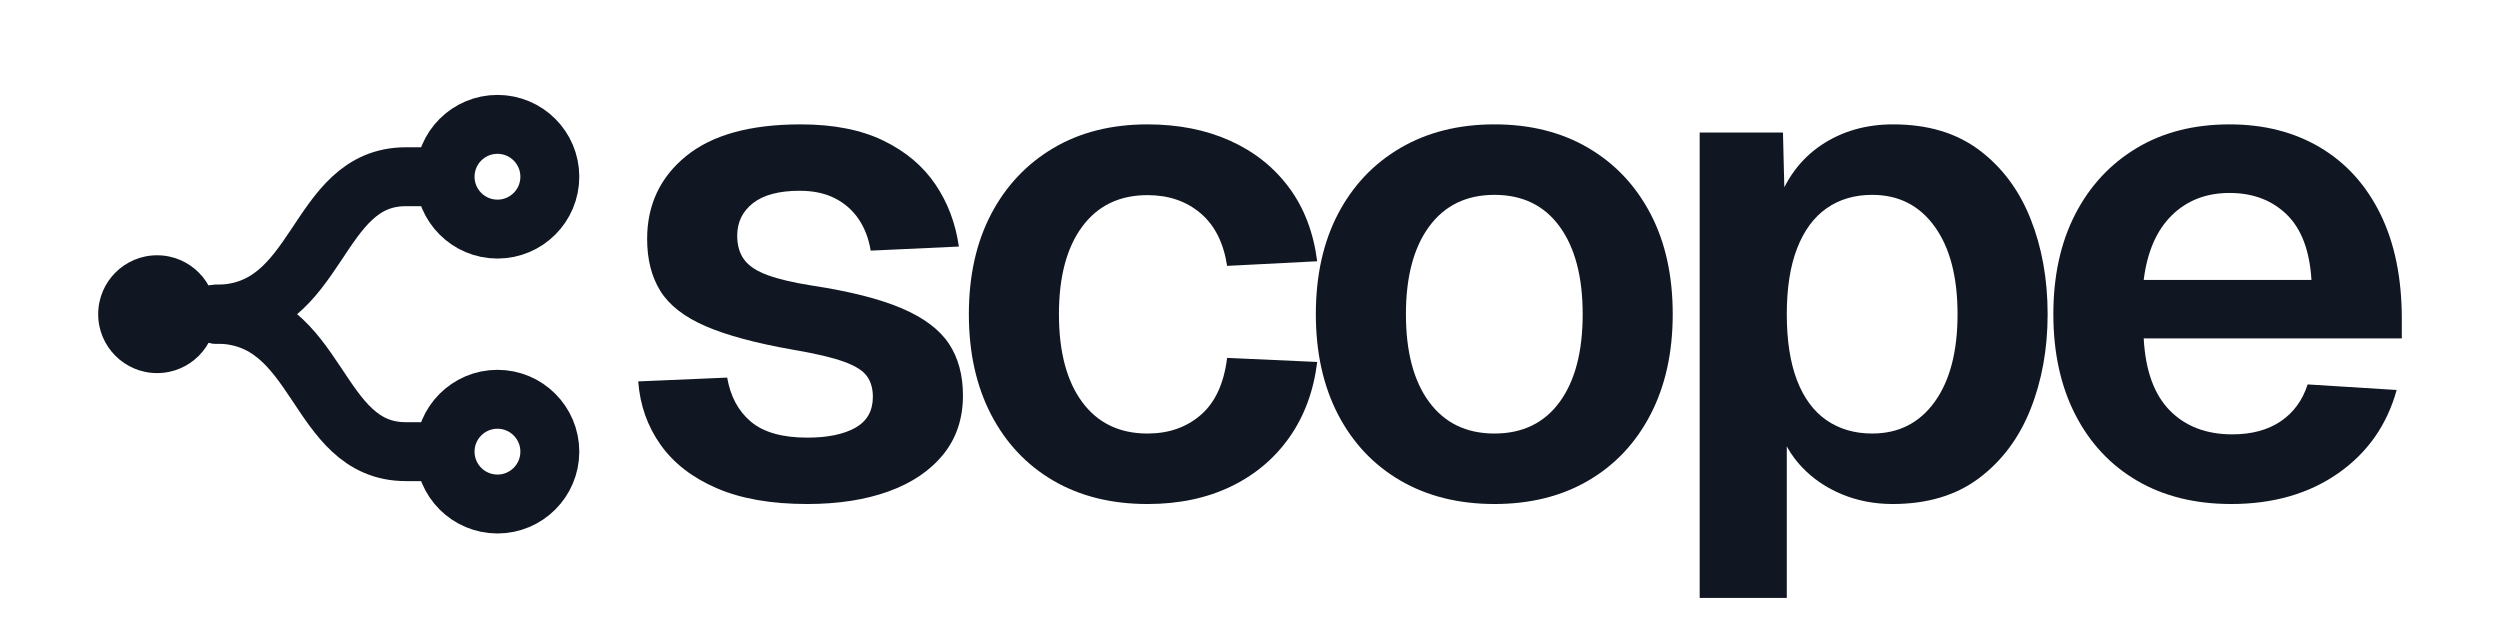
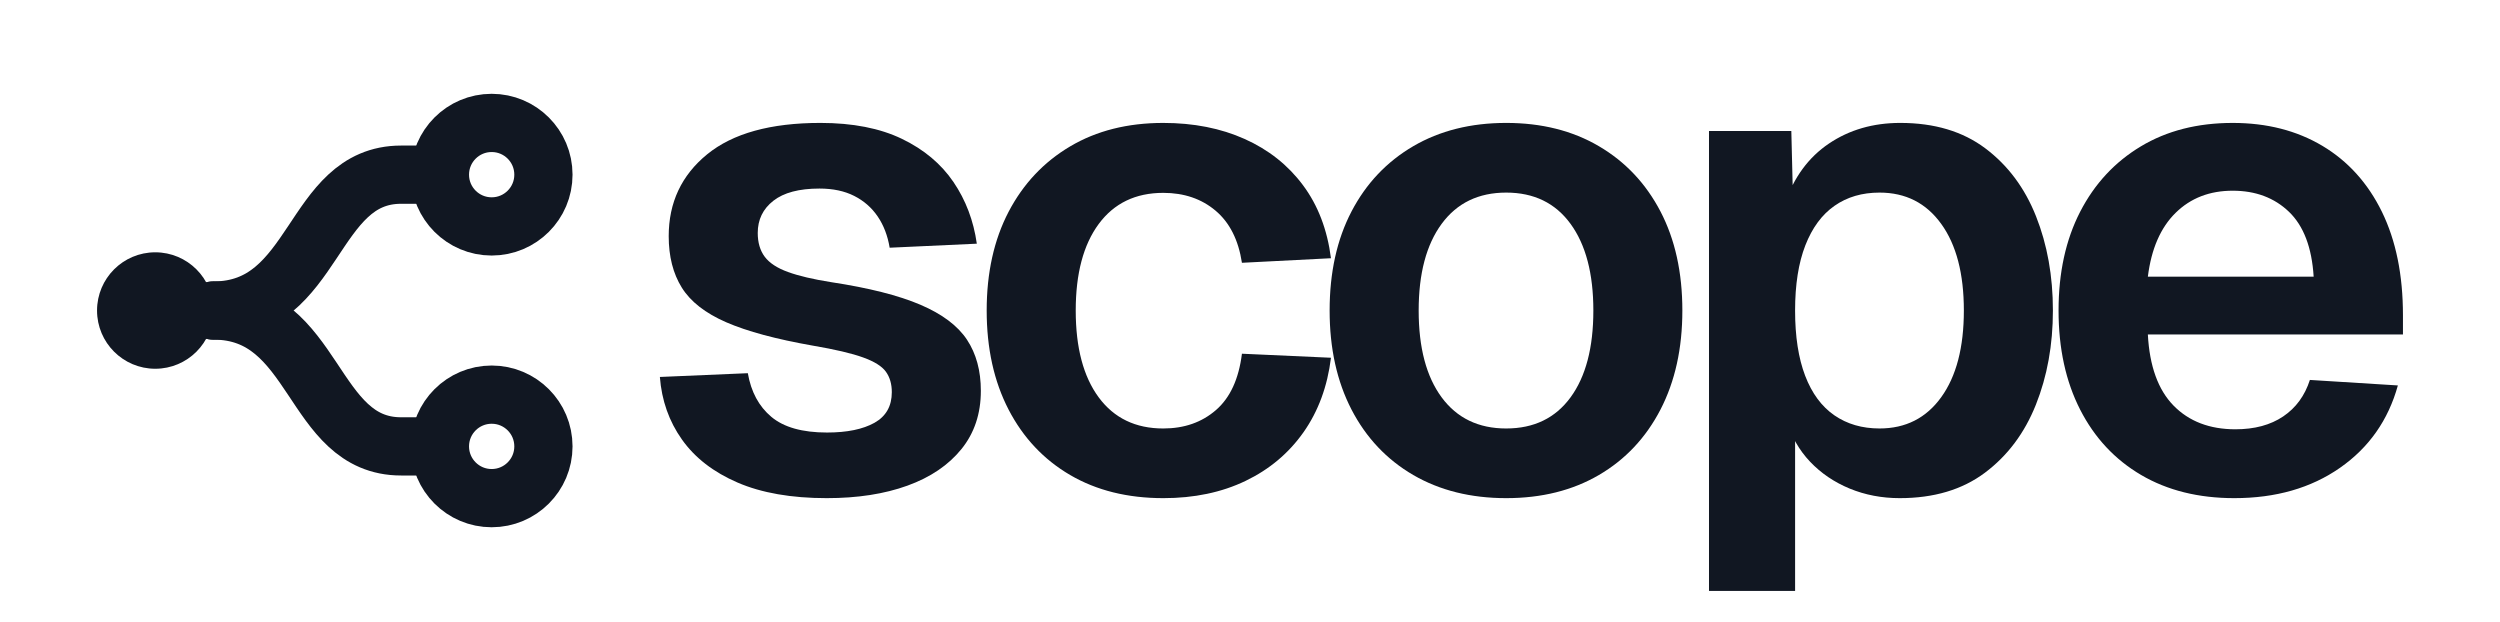
- <svg xmlns="http://www.w3.org/2000/svg" viewBox="0 0 381.937 96" role="img" aria-labelledby="title desc">
+ <svg xmlns="http://www.w3.org/2000/svg" viewBox="0 0 386.437 96" role="img" aria-labelledby="title desc">
  <defs>
    <path id="scope-s" d="M25.648 1.07C20.949 1.07 17 .379 13.805-1 10.609-2.379 8.152-4.281 6.434-6.703 4.715-9.125 3.738-11.895 3.5-15.012l11.672-.5c.43 2.477 1.469 4.407 3.121 5.793 1.656 1.387 4.117 2.082 7.391 2.082 2.664 0 4.761-.434 6.304-1.297 1.528-.863 2.293-2.214 2.293-4.058 0-1.082-.261-1.988-.785-2.715-.523-.727-1.535-1.359-3.035-1.898-1.5-.543-3.719-1.063-6.656-1.563-4.88-.86-8.707-1.89-11.489-3.098-2.777-1.207-4.746-2.742-5.906-4.605-1.16-1.863-1.738-4.137-1.738-6.824 0-4.465 1.699-8.086 5.101-10.864 3.403-2.777 8.414-4.168 15.032-4.168 4.293 0 7.902.707 10.824 2.117 2.922 1.41 5.199 3.32 6.836 5.727 1.636 2.41 2.668 5.136 3.097 8.183l-11.566.535c-.262-1.593-.793-2.976-1.59-4.148-.797-1.172-1.84-2.082-3.125-2.73-1.281-.649-2.816-.973-4.601-.973-2.703 0-4.742.54-6.125 1.625-1.38 1.082-2.067 2.504-2.067 4.266 0 1.285.313 2.34.934 3.168.625.828 1.652 1.5 3.082 2.015 1.426.52 3.336.97 5.727 1.348 5.011.762 8.96 1.762 11.851 3 2.89 1.238 4.95 2.785 6.176 4.64 1.227 1.856 1.84 4.118 1.84 6.782 0 3.035-.86 5.613-2.582 7.738-1.72 2.121-4.102 3.738-7.157 4.844C33.297.52 29.73 1.07 25.648 1.07Z" />
    <path id="scope-c" d="M26.934 1.07c-4.735 0-8.856-1.023-12.36-3.07-3.504-2.047-6.226-4.941-8.168-8.68-1.937-3.742-2.906-8.125-2.906-13.148 0-5.02.969-9.387 2.906-13.102 1.942-3.71 4.664-6.605 8.168-8.68 3.504-2.077 7.625-3.116 12.36-3.116 4.03 0 7.636.71 10.804 2.132 3.172 1.422 5.754 3.465 7.739 6.133 1.988 2.664 3.226 5.895 3.714 9.692l-11.816.605c-.465-3.035-1.629-5.34-3.5-6.918-1.867-1.574-4.18-2.363-6.941-2.363-3.676 0-6.532 1.379-8.567 4.132-2.035 2.754-3.05 6.582-3.05 11.485 0 4.926 1.015 8.765 3.05 11.523 2.035 2.754 4.89 4.13 8.567 4.13 2.785 0 5.117-.813 6.996-2.446 1.879-1.629 3.027-4.121 3.445-7.476l11.816.535c-.464 3.797-1.68 7.09-3.64 9.879-1.965 2.789-4.531 4.945-7.703 6.468-3.172 1.524-6.809 2.286-10.914 2.286Z" />
    <path id="scope-o" d="M26.934 1.07c-4.7 0-8.813-1.023-12.336-3.07C11.078-4.047 8.348-6.941 6.406-10.68 4.47-14.422 3.5-18.805 3.5-23.828c0-5.055.969-9.442 2.906-13.152 1.942-3.715 4.672-6.598 8.192-8.657 3.523-2.058 7.636-3.09 12.336-3.09 4.699 0 8.8 1.032 12.304 3.09 3.508 2.059 6.227 4.942 8.168 8.657 1.938 3.71 2.906 8.097 2.906 13.152 0 5.023-.968 9.406-2.906 13.148-1.941 3.739-4.66 6.633-8.168 8.68-3.504 2.047-7.605 3.07-12.304 3.07Zm0-9.246c3.675 0 6.523-1.375 8.539-4.129 2.02-2.758 3.027-6.597 3.027-11.523 0-4.902-1.008-8.738-3.027-11.504-2.016-2.766-4.864-4.148-8.54-4.148-3.675 0-6.53 1.382-8.566 4.148-2.035 2.766-3.05 6.602-3.05 11.504 0 4.926 1.015 8.765 3.05 11.523 2.035 2.754 4.89 4.13 8.567 4.13Z" />
    <path id="scope-p" d="M6.281 13.387v-61.043h10.926l.25 10.136-1.11-.496c1.192-3.488 3.141-6.144 5.848-7.968 2.707-1.828 5.864-2.743 9.47-2.743 4.53 0 8.296 1.125 11.288 3.375 2.992 2.247 5.234 5.25 6.727 9.012 1.496 3.762 2.242 7.93 2.242 12.512 0 4.558-.754 8.723-2.258 12.496-1.504 3.77-3.762 6.781-6.766 9.031C39.895-.054 36.125 1.07 31.59 1.07c-2.367 0-4.574-.422-6.629-1.265-2.05-.848-3.808-2.036-5.265-3.57-1.457-1.536-2.489-3.352-3.098-5.446l1.11-.89v23.488Zm22.633-21.563c3.465 0 6.195-1.383 8.191-4.156 2-2.773 3-6.605 3-11.496s-1-8.723-3-11.492c-1.996-2.774-4.726-4.16-8.191-4.16-2.309 0-4.297.582-5.969 1.75-1.672 1.164-2.965 2.914-3.875 5.246-.91 2.332-1.363 5.218-1.363 8.656 0 3.437.445 6.324 1.336 8.656.894 2.332 2.183 4.082 3.875 5.25 1.687 1.164 3.687 1.746 5.996 1.746Z" />
    <path id="scope-e" d="M26.824 1.07c-4.746 0-8.867-1.023-12.36-3.07-3.491-2.047-6.19-4.941-8.1-8.68-1.911-3.742-2.864-8.125-2.864-13.148 0-5.02.953-9.387 2.863-13.102 1.91-3.71 4.594-6.605 8.051-8.68 3.453-2.077 7.52-3.116 12.2-3.116 4.53 0 8.5 1.015 11.902 3.043 3.402 2.03 6.035 4.949 7.898 8.753 1.863 3.809 2.793 8.383 2.793 13.727v2.55H15.352c.222 4.204 1.363 7.352 3.414 9.446 2.054 2.094 4.789 3.14 8.203 3.14 2.547 0 4.66-.57 6.343-1.706 1.684-1.133 2.868-2.75 3.543-4.844l11.676.73c-1.273 4.606-3.836 8.25-7.683 10.934-3.852 2.684-8.524 4.023-14.024 4.023ZM15.352-28.324h22.003c-.238-3.867-1.328-6.735-3.273-8.606-1.945-1.867-4.434-2.8-7.469-2.8-3.058 0-5.586.976-7.578 2.937-1.992 1.957-3.222 4.777-3.683 8.469Z" />
  </defs>
  <g fill="none" stroke="#111722" stroke-linecap="round" stroke-linejoin="round" stroke-width="9">
    <path d="M33 48C49 48 48 27 62 27H66" />
    <path d="M33 48C49 48 48 69 62 69H66" />
    <circle cx="76" cy="27" r="8" />
    <circle cx="76" cy="69" r="8" />
  </g>
  <circle cx="24" cy="48" r="9" fill="#111722" />
-   <g fill="#111722" transform="translate(91.51096 18.97321) scale(1.164729)">
+   <g fill="#111722" transform="translate(96.01096 18.97321) scale(1.164729)">
    <use href="#scope-s" transform="translate(1.642 48.75)" />
    <use href="#scope-c" transform="translate(45.014 48.75)" />
    <use href="#scope-o" transform="translate(90.527 48.75)" />
    <use href="#scope-p" transform="translate(138.093 48.75)" />
    <use href="#scope-e" transform="translate(187.265 48.75)" />
  </g>
</svg>
